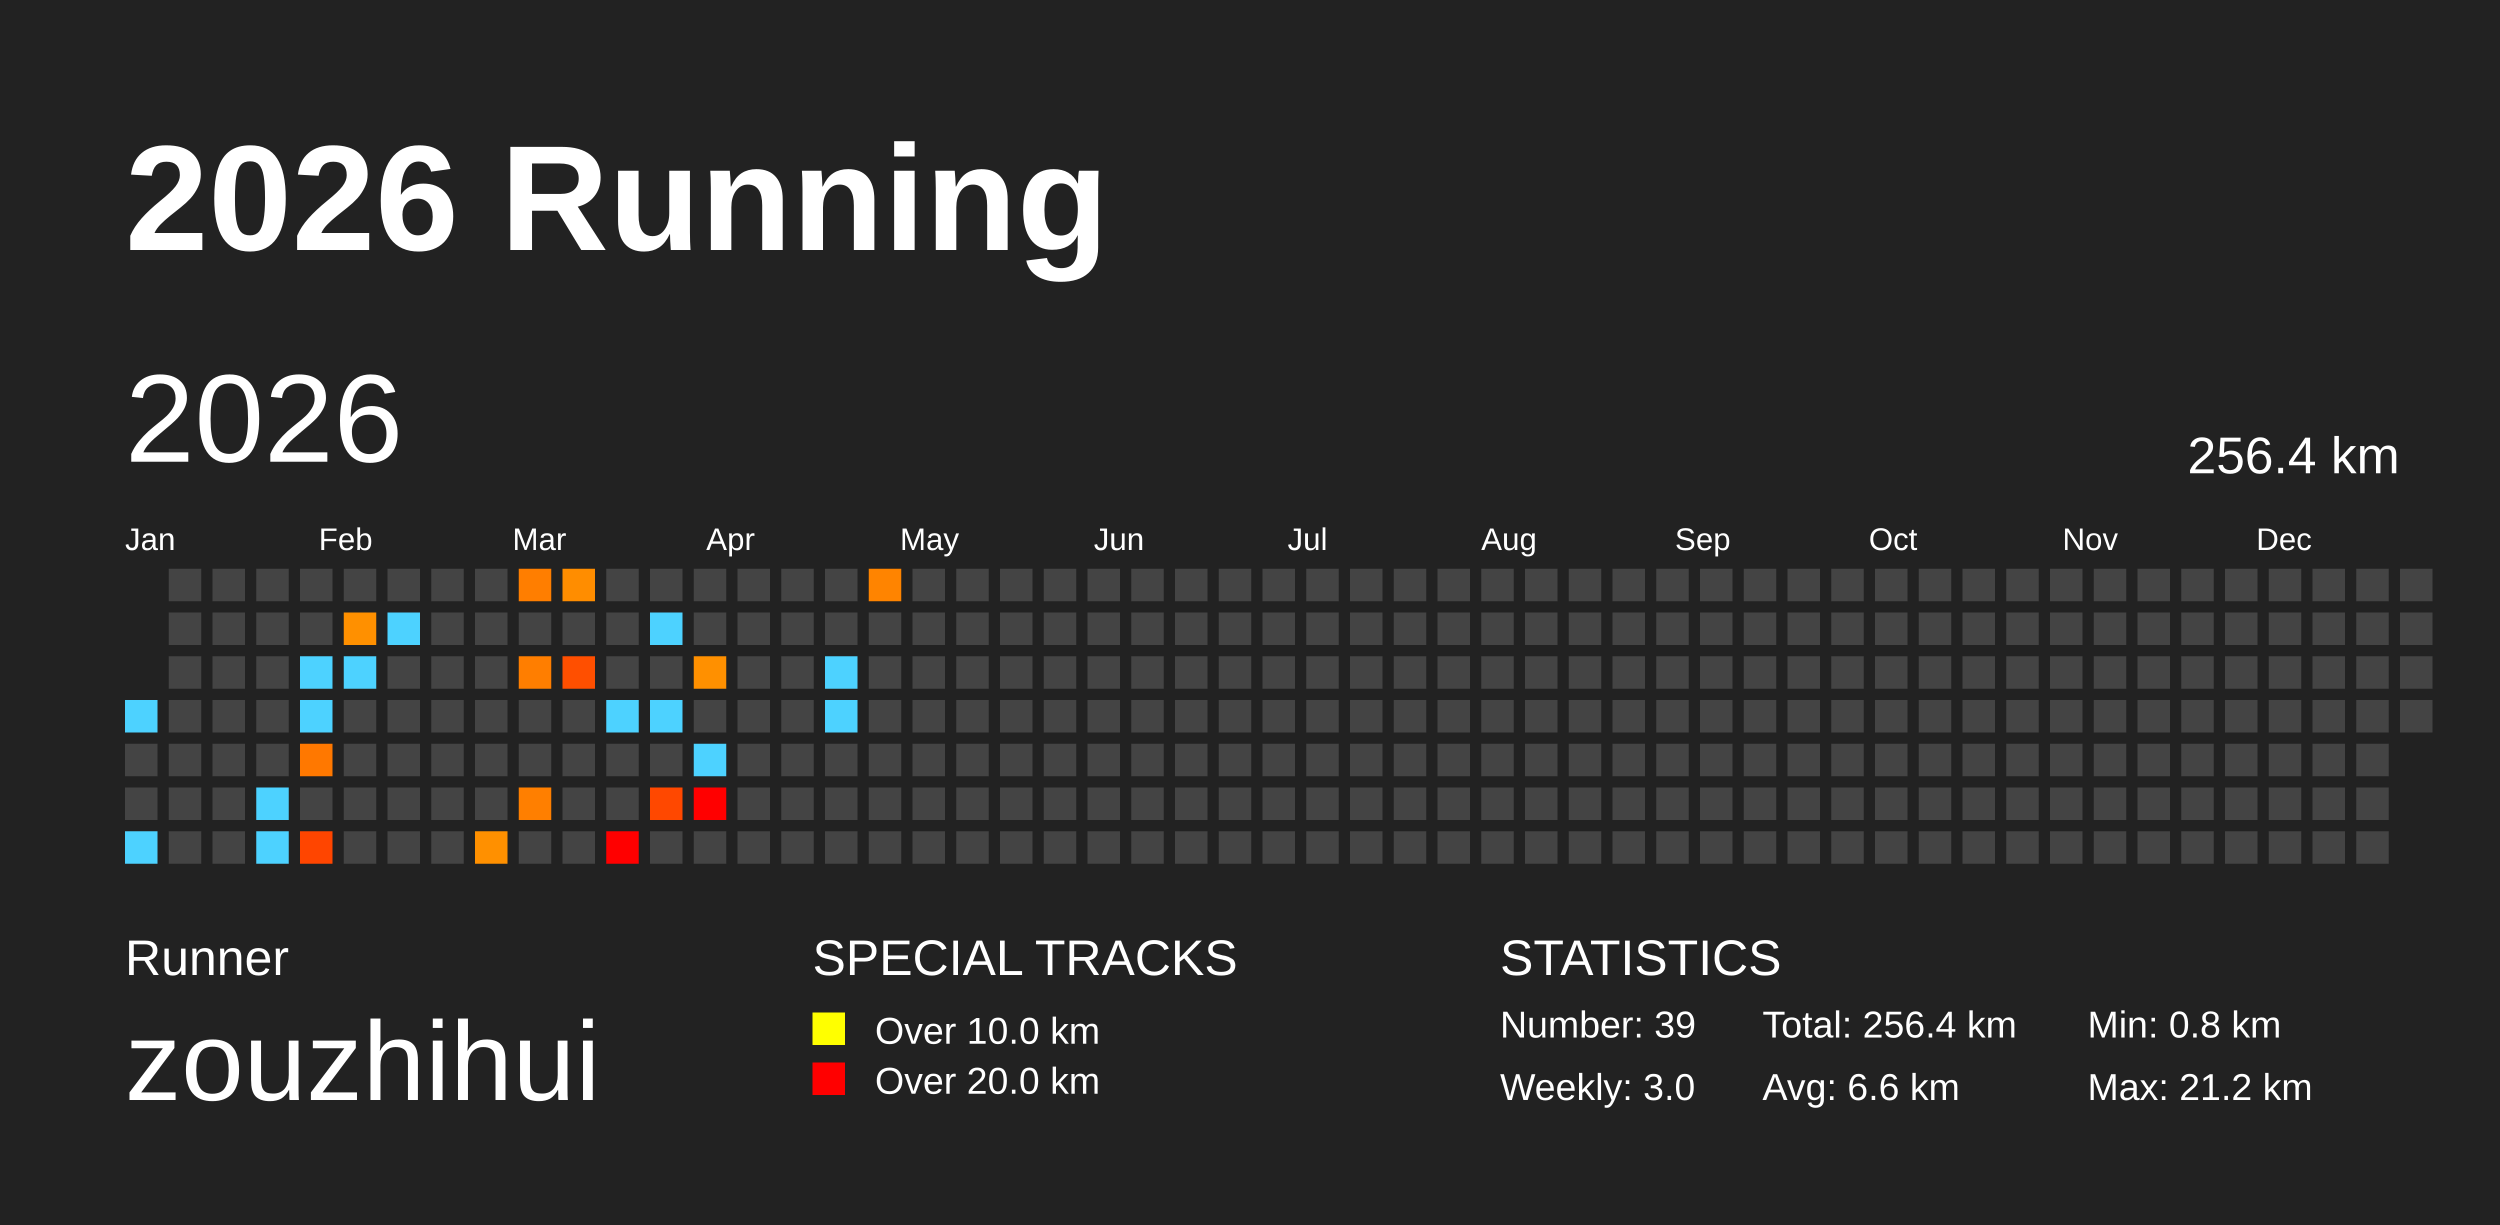
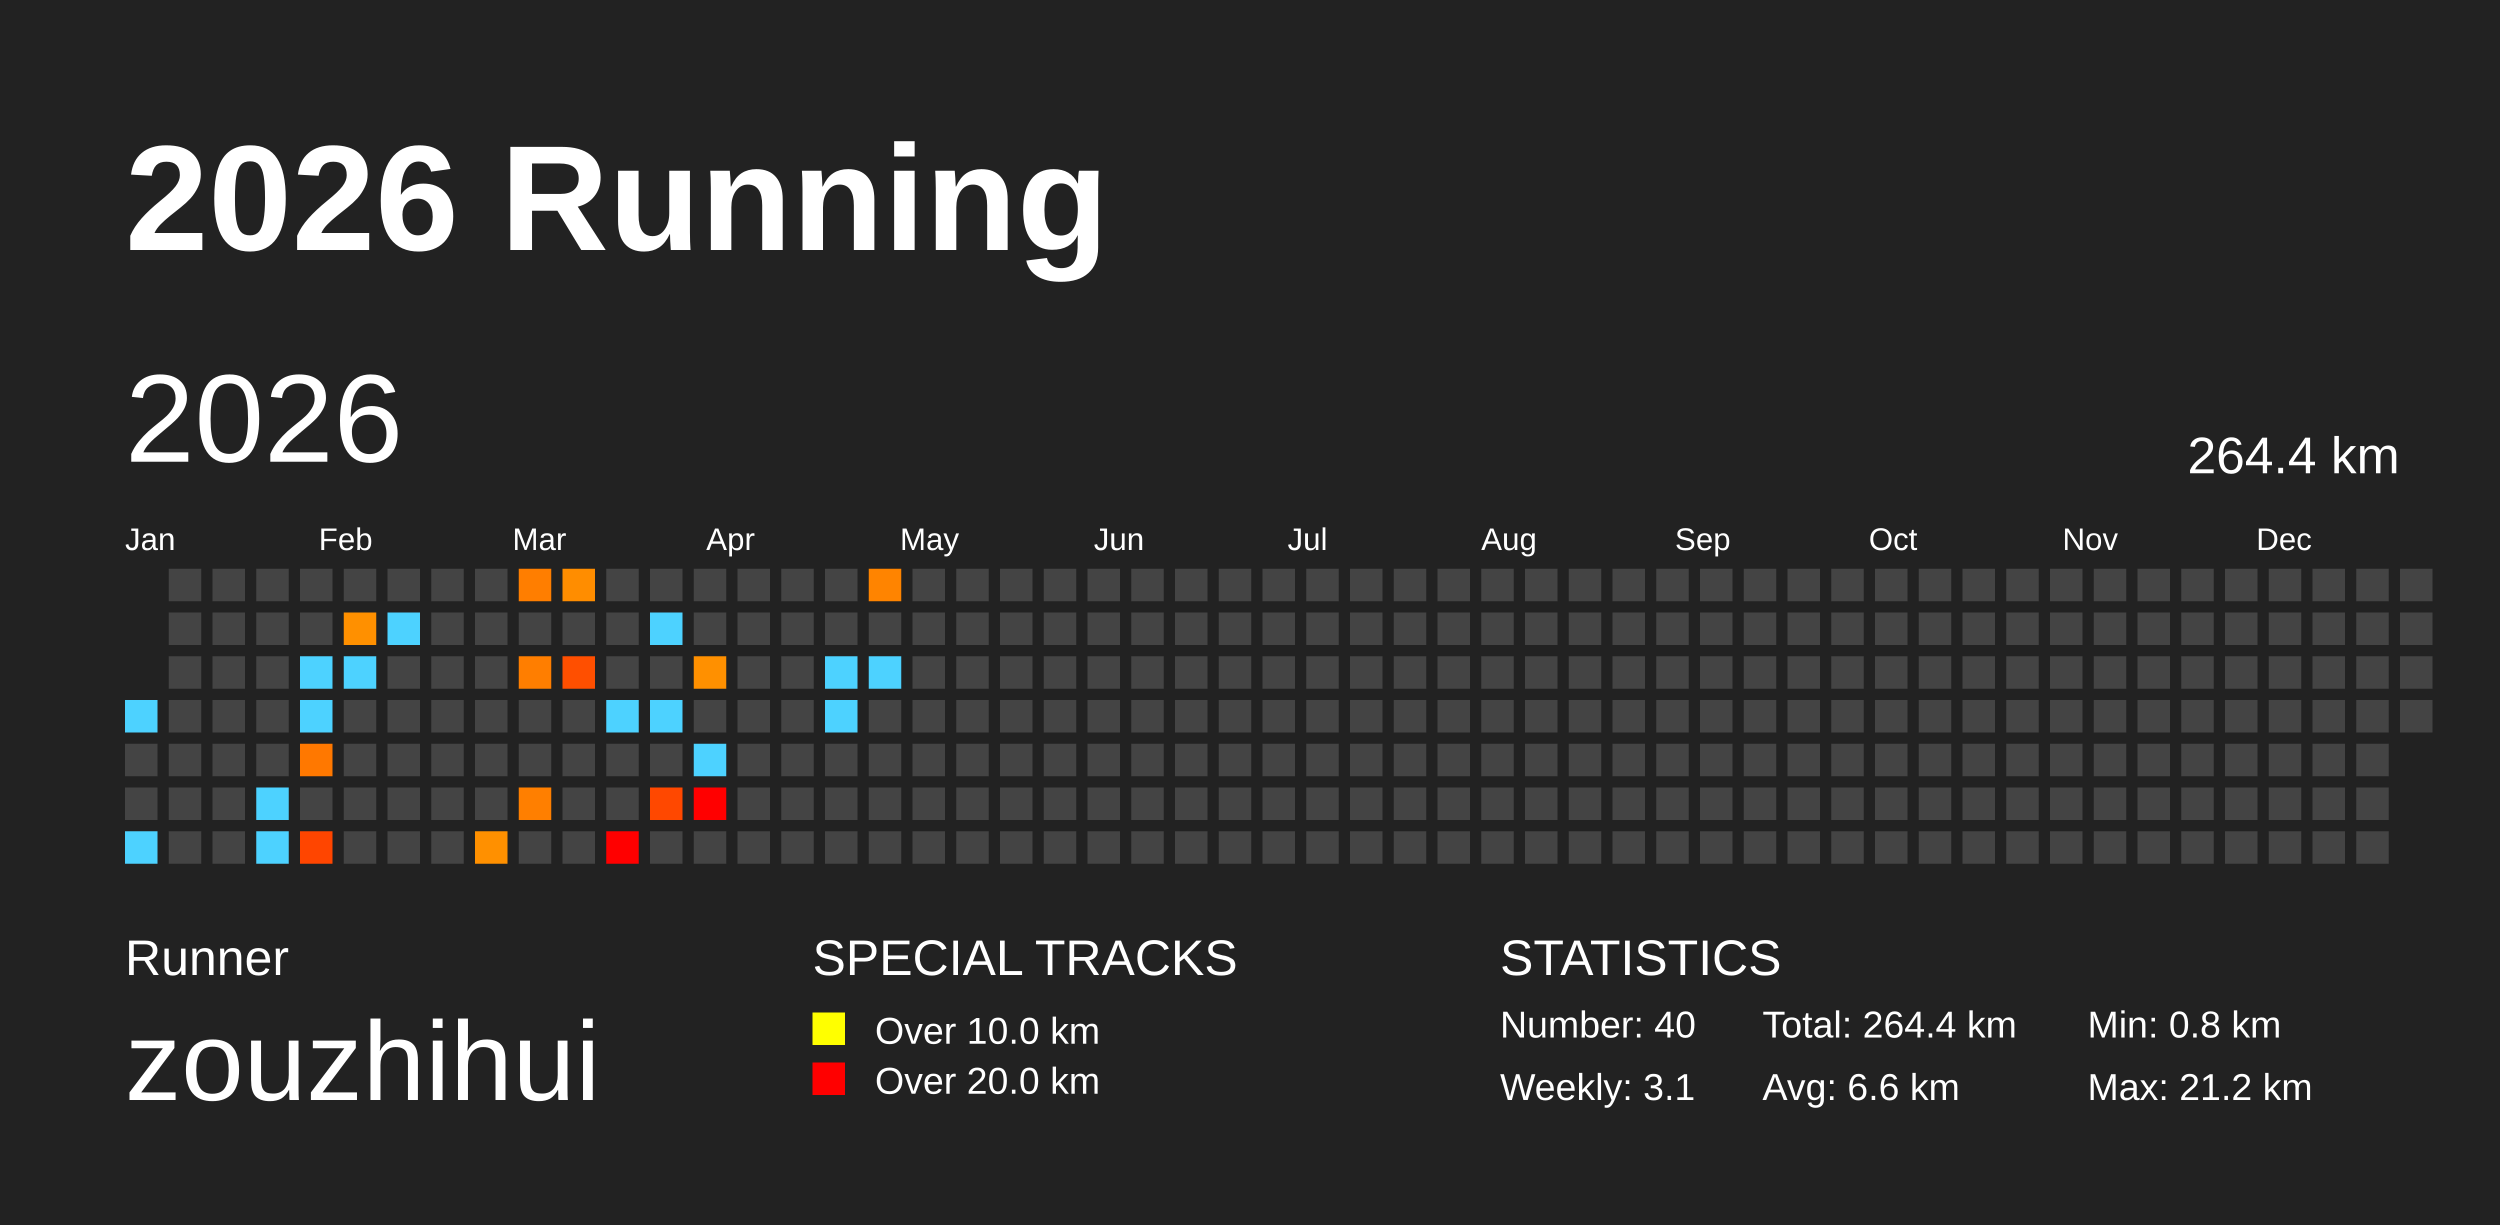
<svg xmlns="http://www.w3.org/2000/svg" baseProfile="full" height="98mm" version="1.1" viewBox="0,0,200,98" width="200mm">
  <defs />
  <rect fill="#222222" height="98" width="200" x="0" y="0" />
  <text fill="#FFFFFF" style="font-size:12px; font-family:Arial; font-weight:bold;" x="10" y="20">2026 Running</text>
  <text fill="#FFFFFF" style="font-size:4px; font-family:Arial" x="10" y="78">Runner</text>
  <text fill="#FFFFFF" style="font-size:9px; font-family:Arial" x="10" y="88">zouzhihui</text>
  <text fill="#FFFFFF" style="font-size:4px; font-family:Arial" x="65" y="78">SPECIAL TRACKS</text>
  <rect fill="yellow" height="2.6" width="2.6" x="65" y="81" />
  <text fill="#FFFFFF" style="font-size:3px; font-family:Arial" x="70" y="83.5">Over 10.0 km</text>
  <rect fill="red" height="2.6" width="2.6" x="65" y="85" />
  <text fill="#FFFFFF" style="font-size:3px; font-family:Arial" x="70" y="87.5">Over 20.0 km</text>
  <text fill="#FFFFFF" style="font-size:4px; font-family:Arial" x="120" y="78">STATISTICS</text>
-   <text fill="#FFFFFF" style="font-size:3px; font-family:Arial" x="120" y="83">Number: 39</text>
-   <text fill="#FFFFFF" style="font-size:3px; font-family:Arial" x="120" y="88">Weekly: 3.0</text>
-   <text fill="#FFFFFF" style="font-size:3px; font-family:Arial" x="141" y="83">Total: 256.4 km</text>
+   <text fill="#FFFFFF" style="font-size:3px; font-family:Arial" x="120" y="83">Number: 40</text>
+   <text fill="#FFFFFF" style="font-size:3px; font-family:Arial" x="120" y="88">Weekly: 3.1</text>
+   <text fill="#FFFFFF" style="font-size:3px; font-family:Arial" x="141" y="83">Total: 264.4 km</text>
  <text fill="#FFFFFF" style="font-size:3px; font-family:Arial" x="141" y="88">Avg: 6.6 km</text>
  <text fill="#FFFFFF" style="font-size:3px; font-family:Arial" x="167" y="83">Min: 0.8 km</text>
  <text fill="#FFFFFF" style="font-size:3px; font-family:Arial" x="167" y="88">Max: 21.2 km</text>
  <text dominant-baseline="hanging" fill="#FFFFFF" style="font-size:10.0px; font-family:Arial;" x="10" y="30">2026</text>
-   <text dominant-baseline="hanging" fill="#FFFFFF" style="font-size:4.125px; font-family:Arial;" x="175" y="35">256.4 km</text>
+   <text dominant-baseline="hanging" fill="#FFFFFF" style="font-size:4.125px; font-family:Arial;" x="175" y="35">264.4 km</text>
  <text fill="#FFFFFF" style="font-size:2.5px; font-family:Arial" x="10.0" y="44">Jan</text>
  <text fill="#FFFFFF" style="font-size:2.5px; font-family:Arial" x="25.5" y="44">Feb</text>
  <text fill="#FFFFFF" style="font-size:2.5px; font-family:Arial" x="41.0" y="44">Mar</text>
  <text fill="#FFFFFF" style="font-size:2.5px; font-family:Arial" x="56.5" y="44">Apr</text>
  <text fill="#FFFFFF" style="font-size:2.5px; font-family:Arial" x="72.0" y="44">May</text>
  <text fill="#FFFFFF" style="font-size:2.5px; font-family:Arial" x="87.5" y="44">Jun</text>
  <text fill="#FFFFFF" style="font-size:2.5px; font-family:Arial" x="103.0" y="44">Jul</text>
  <text fill="#FFFFFF" style="font-size:2.5px; font-family:Arial" x="118.5" y="44">Aug</text>
  <text fill="#FFFFFF" style="font-size:2.5px; font-family:Arial" x="134.0" y="44">Sep</text>
  <text fill="#FFFFFF" style="font-size:2.5px; font-family:Arial" x="149.5" y="44">Oct</text>
  <text fill="#FFFFFF" style="font-size:2.5px; font-family:Arial" x="165.0" y="44">Nov</text>
  <text fill="#FFFFFF" style="font-size:2.5px; font-family:Arial" x="180.5" y="44">Dec</text>
  <rect fill="#4dd2ff" height="2.6" width="2.6" x="10.0" y="56.0" />
  <rect fill="#444444" height="2.6" width="2.6" x="10.0" y="59.5" />
  <rect fill="#444444" height="2.6" width="2.6" x="10.0" y="63.0" />
  <rect fill="#4dd2ff" height="2.6" width="2.6" x="10.0" y="66.5" />
  <rect fill="#444444" height="2.6" width="2.6" x="13.5" y="45.5" />
  <rect fill="#444444" height="2.6" width="2.6" x="13.5" y="49.0" />
  <rect fill="#444444" height="2.6" width="2.6" x="13.5" y="52.5" />
  <rect fill="#444444" height="2.6" width="2.6" x="13.5" y="56.0" />
  <rect fill="#444444" height="2.6" width="2.6" x="13.5" y="59.5" />
  <rect fill="#444444" height="2.6" width="2.6" x="13.5" y="63.0" />
  <rect fill="#444444" height="2.6" width="2.6" x="13.5" y="66.5" />
  <rect fill="#444444" height="2.6" width="2.6" x="17.0" y="45.5" />
  <rect fill="#444444" height="2.6" width="2.6" x="17.0" y="49.0" />
  <rect fill="#444444" height="2.6" width="2.6" x="17.0" y="52.5" />
  <rect fill="#444444" height="2.6" width="2.6" x="17.0" y="56.0" />
  <rect fill="#444444" height="2.6" width="2.6" x="17.0" y="59.5" />
  <rect fill="#444444" height="2.6" width="2.6" x="17.0" y="63.0" />
  <rect fill="#444444" height="2.6" width="2.6" x="17.0" y="66.5" />
  <rect fill="#444444" height="2.6" width="2.6" x="20.5" y="45.5" />
  <rect fill="#444444" height="2.6" width="2.6" x="20.5" y="49.0" />
  <rect fill="#444444" height="2.6" width="2.6" x="20.5" y="52.5" />
  <rect fill="#444444" height="2.6" width="2.6" x="20.5" y="56.0" />
  <rect fill="#444444" height="2.6" width="2.6" x="20.5" y="59.5" />
  <rect fill="#4dd2ff" height="2.6" width="2.6" x="20.5" y="63.0" />
  <rect fill="#4dd2ff" height="2.6" width="2.6" x="20.5" y="66.5" />
  <rect fill="#444444" height="2.6" width="2.6" x="24.0" y="45.5" />
  <rect fill="#444444" height="2.6" width="2.6" x="24.0" y="49.0" />
  <rect fill="#4dd2ff" height="2.6" width="2.6" x="24.0" y="52.5" />
  <rect fill="#4dd2ff" height="2.6" width="2.6" x="24.0" y="56.0" />
  <rect fill="#ff7800" height="2.6" width="2.6" x="24.0" y="59.5" />
  <rect fill="#444444" height="2.6" width="2.6" x="24.0" y="63.0" />
  <rect fill="#ff4500" height="2.6" width="2.6" x="24.0" y="66.5" />
  <rect fill="#444444" height="2.6" width="2.6" x="27.5" y="45.5" />
  <rect fill="#ff9000" height="2.6" width="2.6" x="27.5" y="49.0" />
  <rect fill="#4dd2ff" height="2.6" width="2.6" x="27.5" y="52.5" />
  <rect fill="#444444" height="2.6" width="2.6" x="27.5" y="56.0" />
  <rect fill="#444444" height="2.6" width="2.6" x="27.5" y="59.5" />
  <rect fill="#444444" height="2.6" width="2.6" x="27.5" y="63.0" />
  <rect fill="#444444" height="2.6" width="2.6" x="27.5" y="66.5" />
  <rect fill="#444444" height="2.6" width="2.6" x="31.0" y="45.5" />
  <rect fill="#4dd2ff" height="2.6" width="2.6" x="31.0" y="49.0" />
  <rect fill="#444444" height="2.6" width="2.6" x="31.0" y="52.5" />
  <rect fill="#444444" height="2.6" width="2.6" x="31.0" y="56.0" />
  <rect fill="#444444" height="2.6" width="2.6" x="31.0" y="59.5" />
  <rect fill="#444444" height="2.6" width="2.6" x="31.0" y="63.0" />
  <rect fill="#444444" height="2.6" width="2.6" x="31.0" y="66.5" />
  <rect fill="#444444" height="2.6" width="2.6" x="34.5" y="45.5" />
  <rect fill="#444444" height="2.6" width="2.6" x="34.5" y="49.0" />
  <rect fill="#444444" height="2.6" width="2.6" x="34.5" y="52.5" />
  <rect fill="#444444" height="2.6" width="2.6" x="34.5" y="56.0" />
  <rect fill="#444444" height="2.6" width="2.6" x="34.5" y="59.5" />
  <rect fill="#444444" height="2.6" width="2.6" x="34.5" y="63.0" />
  <rect fill="#444444" height="2.6" width="2.6" x="34.5" y="66.5" />
  <rect fill="#444444" height="2.6" width="2.6" x="38.0" y="45.5" />
  <rect fill="#444444" height="2.6" width="2.6" x="38.0" y="49.0" />
  <rect fill="#444444" height="2.6" width="2.6" x="38.0" y="52.5" />
  <rect fill="#444444" height="2.6" width="2.6" x="38.0" y="56.0" />
  <rect fill="#444444" height="2.6" width="2.6" x="38.0" y="59.5" />
  <rect fill="#444444" height="2.6" width="2.6" x="38.0" y="63.0" />
  <rect fill="#ff9000" height="2.6" width="2.6" x="38.0" y="66.5" />
  <rect fill="#ff7e00" height="2.6" width="2.6" x="41.5" y="45.5" />
  <rect fill="#444444" height="2.6" width="2.6" x="41.5" y="49.0" />
  <rect fill="#ff7e00" height="2.6" width="2.6" x="41.5" y="52.5" />
  <rect fill="#444444" height="2.6" width="2.6" x="41.5" y="56.0" />
  <rect fill="#444444" height="2.6" width="2.6" x="41.5" y="59.5" />
  <rect fill="#ff7f00" height="2.6" width="2.6" x="41.5" y="63.0" />
  <rect fill="#444444" height="2.6" width="2.6" x="41.5" y="66.5" />
  <rect fill="#ff8d00" height="2.6" width="2.6" x="45.0" y="45.5" />
  <rect fill="#444444" height="2.6" width="2.6" x="45.0" y="49.0" />
  <rect fill="#ff4f00" height="2.6" width="2.6" x="45.0" y="52.5" />
  <rect fill="#444444" height="2.6" width="2.6" x="45.0" y="56.0" />
  <rect fill="#444444" height="2.6" width="2.6" x="45.0" y="59.5" />
  <rect fill="#444444" height="2.6" width="2.6" x="45.0" y="63.0" />
  <rect fill="#444444" height="2.6" width="2.6" x="45.0" y="66.5" />
  <rect fill="#444444" height="2.6" width="2.6" x="48.5" y="45.5" />
  <rect fill="#444444" height="2.6" width="2.6" x="48.5" y="49.0" />
  <rect fill="#444444" height="2.6" width="2.6" x="48.5" y="52.5" />
  <rect fill="#4dd2ff" height="2.6" width="2.6" x="48.5" y="56.0" />
  <rect fill="#444444" height="2.6" width="2.6" x="48.5" y="59.5" />
  <rect fill="#444444" height="2.6" width="2.6" x="48.5" y="63.0" />
  <rect fill="red" height="2.6" width="2.6" x="48.5" y="66.5" />
  <rect fill="#444444" height="2.6" width="2.6" x="52.0" y="45.5" />
  <rect fill="#4dd2ff" height="2.6" width="2.6" x="52.0" y="49.0" />
  <rect fill="#444444" height="2.6" width="2.6" x="52.0" y="52.5" />
  <rect fill="#4dd2ff" height="2.6" width="2.6" x="52.0" y="56.0" />
  <rect fill="#444444" height="2.6" width="2.6" x="52.0" y="59.5" />
  <rect fill="#ff4800" height="2.6" width="2.6" x="52.0" y="63.0" />
  <rect fill="#444444" height="2.6" width="2.6" x="52.0" y="66.5" />
  <rect fill="#444444" height="2.6" width="2.6" x="55.5" y="45.5" />
  <rect fill="#444444" height="2.6" width="2.6" x="55.5" y="49.0" />
  <rect fill="#ff9000" height="2.6" width="2.6" x="55.5" y="52.5" />
  <rect fill="#444444" height="2.6" width="2.6" x="55.5" y="56.0" />
  <rect fill="#4dd2ff" height="2.6" width="2.6" x="55.5" y="59.5" />
  <rect fill="red" height="2.6" width="2.6" x="55.5" y="63.0" />
  <rect fill="#444444" height="2.6" width="2.6" x="55.5" y="66.5" />
  <rect fill="#444444" height="2.6" width="2.6" x="59.0" y="45.5" />
  <rect fill="#444444" height="2.6" width="2.6" x="59.0" y="49.0" />
  <rect fill="#444444" height="2.6" width="2.6" x="59.0" y="52.5" />
  <rect fill="#444444" height="2.6" width="2.6" x="59.0" y="56.0" />
  <rect fill="#444444" height="2.6" width="2.6" x="59.0" y="59.5" />
  <rect fill="#444444" height="2.6" width="2.6" x="59.0" y="63.0" />
  <rect fill="#444444" height="2.6" width="2.6" x="59.0" y="66.5" />
  <rect fill="#444444" height="2.6" width="2.6" x="62.5" y="45.5" />
  <rect fill="#444444" height="2.6" width="2.6" x="62.5" y="49.0" />
  <rect fill="#444444" height="2.6" width="2.6" x="62.5" y="52.5" />
  <rect fill="#444444" height="2.6" width="2.6" x="62.5" y="56.0" />
  <rect fill="#444444" height="2.6" width="2.6" x="62.5" y="59.5" />
  <rect fill="#444444" height="2.6" width="2.6" x="62.5" y="63.0" />
  <rect fill="#444444" height="2.6" width="2.6" x="62.5" y="66.5" />
  <rect fill="#444444" height="2.6" width="2.6" x="66.0" y="45.5" />
  <rect fill="#444444" height="2.6" width="2.6" x="66.0" y="49.0" />
  <rect fill="#4dd2ff" height="2.6" width="2.6" x="66.0" y="52.5" />
  <rect fill="#4dd2ff" height="2.6" width="2.6" x="66.0" y="56.0" />
  <rect fill="#444444" height="2.6" width="2.6" x="66.0" y="59.5" />
  <rect fill="#444444" height="2.6" width="2.6" x="66.0" y="63.0" />
  <rect fill="#444444" height="2.6" width="2.6" x="66.0" y="66.5" />
  <rect fill="#ff8400" height="2.6" width="2.6" x="69.5" y="45.5" />
  <rect fill="#444444" height="2.6" width="2.6" x="69.5" y="49.0" />
-   <rect fill="#444444" height="2.6" width="2.6" x="69.5" y="52.5" />
+   <rect fill="#4dd2ff" height="2.6" width="2.6" x="69.5" y="52.5" />
  <rect fill="#444444" height="2.6" width="2.6" x="69.5" y="56.0" />
  <rect fill="#444444" height="2.6" width="2.6" x="69.5" y="59.5" />
  <rect fill="#444444" height="2.6" width="2.6" x="69.5" y="63.0" />
  <rect fill="#444444" height="2.6" width="2.6" x="69.5" y="66.5" />
  <rect fill="#444444" height="2.6" width="2.6" x="73.0" y="45.5" />
  <rect fill="#444444" height="2.6" width="2.6" x="73.0" y="49.0" />
  <rect fill="#444444" height="2.6" width="2.6" x="73.0" y="52.5" />
  <rect fill="#444444" height="2.6" width="2.6" x="73.0" y="56.0" />
  <rect fill="#444444" height="2.6" width="2.6" x="73.0" y="59.5" />
  <rect fill="#444444" height="2.6" width="2.6" x="73.0" y="63.0" />
  <rect fill="#444444" height="2.6" width="2.6" x="73.0" y="66.5" />
  <rect fill="#444444" height="2.6" width="2.6" x="76.5" y="45.5" />
  <rect fill="#444444" height="2.6" width="2.6" x="76.5" y="49.0" />
  <rect fill="#444444" height="2.6" width="2.6" x="76.5" y="52.5" />
  <rect fill="#444444" height="2.6" width="2.6" x="76.5" y="56.0" />
  <rect fill="#444444" height="2.6" width="2.6" x="76.5" y="59.5" />
  <rect fill="#444444" height="2.6" width="2.6" x="76.5" y="63.0" />
  <rect fill="#444444" height="2.6" width="2.6" x="76.5" y="66.5" />
  <rect fill="#444444" height="2.6" width="2.6" x="80.0" y="45.5" />
  <rect fill="#444444" height="2.6" width="2.6" x="80.0" y="49.0" />
  <rect fill="#444444" height="2.6" width="2.6" x="80.0" y="52.5" />
  <rect fill="#444444" height="2.6" width="2.6" x="80.0" y="56.0" />
  <rect fill="#444444" height="2.6" width="2.6" x="80.0" y="59.5" />
  <rect fill="#444444" height="2.6" width="2.6" x="80.0" y="63.0" />
  <rect fill="#444444" height="2.6" width="2.6" x="80.0" y="66.5" />
  <rect fill="#444444" height="2.6" width="2.6" x="83.5" y="45.5" />
  <rect fill="#444444" height="2.6" width="2.6" x="83.5" y="49.0" />
  <rect fill="#444444" height="2.6" width="2.6" x="83.5" y="52.5" />
  <rect fill="#444444" height="2.6" width="2.6" x="83.5" y="56.0" />
  <rect fill="#444444" height="2.6" width="2.6" x="83.5" y="59.5" />
  <rect fill="#444444" height="2.6" width="2.6" x="83.5" y="63.0" />
  <rect fill="#444444" height="2.6" width="2.6" x="83.5" y="66.5" />
  <rect fill="#444444" height="2.6" width="2.6" x="87.0" y="45.5" />
  <rect fill="#444444" height="2.6" width="2.6" x="87.0" y="49.0" />
  <rect fill="#444444" height="2.6" width="2.6" x="87.0" y="52.5" />
  <rect fill="#444444" height="2.6" width="2.6" x="87.0" y="56.0" />
  <rect fill="#444444" height="2.6" width="2.6" x="87.0" y="59.5" />
  <rect fill="#444444" height="2.6" width="2.6" x="87.0" y="63.0" />
  <rect fill="#444444" height="2.6" width="2.6" x="87.0" y="66.5" />
  <rect fill="#444444" height="2.6" width="2.6" x="90.5" y="45.5" />
  <rect fill="#444444" height="2.6" width="2.6" x="90.5" y="49.0" />
  <rect fill="#444444" height="2.6" width="2.6" x="90.5" y="52.5" />
  <rect fill="#444444" height="2.6" width="2.6" x="90.5" y="56.0" />
  <rect fill="#444444" height="2.6" width="2.6" x="90.5" y="59.5" />
  <rect fill="#444444" height="2.6" width="2.6" x="90.5" y="63.0" />
  <rect fill="#444444" height="2.6" width="2.6" x="90.5" y="66.5" />
  <rect fill="#444444" height="2.6" width="2.6" x="94.0" y="45.5" />
  <rect fill="#444444" height="2.6" width="2.6" x="94.0" y="49.0" />
  <rect fill="#444444" height="2.6" width="2.6" x="94.0" y="52.5" />
  <rect fill="#444444" height="2.6" width="2.6" x="94.0" y="56.0" />
  <rect fill="#444444" height="2.6" width="2.6" x="94.0" y="59.5" />
  <rect fill="#444444" height="2.6" width="2.6" x="94.0" y="63.0" />
  <rect fill="#444444" height="2.6" width="2.6" x="94.0" y="66.5" />
  <rect fill="#444444" height="2.6" width="2.6" x="97.5" y="45.5" />
  <rect fill="#444444" height="2.6" width="2.6" x="97.5" y="49.0" />
  <rect fill="#444444" height="2.6" width="2.6" x="97.5" y="52.5" />
  <rect fill="#444444" height="2.6" width="2.6" x="97.5" y="56.0" />
  <rect fill="#444444" height="2.6" width="2.6" x="97.5" y="59.5" />
  <rect fill="#444444" height="2.6" width="2.6" x="97.5" y="63.0" />
  <rect fill="#444444" height="2.6" width="2.6" x="97.5" y="66.5" />
  <rect fill="#444444" height="2.6" width="2.6" x="101.0" y="45.5" />
  <rect fill="#444444" height="2.6" width="2.6" x="101.0" y="49.0" />
  <rect fill="#444444" height="2.6" width="2.6" x="101.0" y="52.5" />
  <rect fill="#444444" height="2.6" width="2.6" x="101.0" y="56.0" />
  <rect fill="#444444" height="2.6" width="2.6" x="101.0" y="59.5" />
  <rect fill="#444444" height="2.6" width="2.6" x="101.0" y="63.0" />
  <rect fill="#444444" height="2.6" width="2.6" x="101.0" y="66.5" />
  <rect fill="#444444" height="2.6" width="2.6" x="104.5" y="45.5" />
  <rect fill="#444444" height="2.6" width="2.6" x="104.5" y="49.0" />
  <rect fill="#444444" height="2.6" width="2.6" x="104.5" y="52.5" />
  <rect fill="#444444" height="2.6" width="2.6" x="104.5" y="56.0" />
  <rect fill="#444444" height="2.6" width="2.6" x="104.5" y="59.5" />
  <rect fill="#444444" height="2.6" width="2.6" x="104.5" y="63.0" />
  <rect fill="#444444" height="2.6" width="2.6" x="104.5" y="66.5" />
  <rect fill="#444444" height="2.6" width="2.6" x="108.0" y="45.5" />
  <rect fill="#444444" height="2.6" width="2.6" x="108.0" y="49.0" />
  <rect fill="#444444" height="2.6" width="2.6" x="108.0" y="52.5" />
  <rect fill="#444444" height="2.6" width="2.6" x="108.0" y="56.0" />
  <rect fill="#444444" height="2.6" width="2.6" x="108.0" y="59.5" />
  <rect fill="#444444" height="2.6" width="2.6" x="108.0" y="63.0" />
  <rect fill="#444444" height="2.6" width="2.6" x="108.0" y="66.5" />
  <rect fill="#444444" height="2.6" width="2.6" x="111.5" y="45.5" />
  <rect fill="#444444" height="2.6" width="2.6" x="111.5" y="49.0" />
  <rect fill="#444444" height="2.6" width="2.6" x="111.5" y="52.5" />
  <rect fill="#444444" height="2.6" width="2.6" x="111.5" y="56.0" />
  <rect fill="#444444" height="2.6" width="2.6" x="111.5" y="59.5" />
  <rect fill="#444444" height="2.6" width="2.6" x="111.5" y="63.0" />
  <rect fill="#444444" height="2.6" width="2.6" x="111.5" y="66.5" />
  <rect fill="#444444" height="2.6" width="2.6" x="115.0" y="45.5" />
  <rect fill="#444444" height="2.6" width="2.6" x="115.0" y="49.0" />
  <rect fill="#444444" height="2.6" width="2.6" x="115.0" y="52.5" />
  <rect fill="#444444" height="2.6" width="2.6" x="115.0" y="56.0" />
  <rect fill="#444444" height="2.6" width="2.6" x="115.0" y="59.5" />
  <rect fill="#444444" height="2.6" width="2.6" x="115.0" y="63.0" />
  <rect fill="#444444" height="2.6" width="2.6" x="115.0" y="66.5" />
  <rect fill="#444444" height="2.6" width="2.6" x="118.5" y="45.5" />
  <rect fill="#444444" height="2.6" width="2.6" x="118.5" y="49.0" />
  <rect fill="#444444" height="2.6" width="2.6" x="118.5" y="52.5" />
  <rect fill="#444444" height="2.6" width="2.6" x="118.5" y="56.0" />
  <rect fill="#444444" height="2.6" width="2.6" x="118.5" y="59.5" />
  <rect fill="#444444" height="2.6" width="2.6" x="118.5" y="63.0" />
  <rect fill="#444444" height="2.6" width="2.6" x="118.5" y="66.5" />
  <rect fill="#444444" height="2.6" width="2.6" x="122.0" y="45.5" />
  <rect fill="#444444" height="2.6" width="2.6" x="122.0" y="49.0" />
  <rect fill="#444444" height="2.6" width="2.6" x="122.0" y="52.5" />
  <rect fill="#444444" height="2.6" width="2.6" x="122.0" y="56.0" />
  <rect fill="#444444" height="2.6" width="2.6" x="122.0" y="59.5" />
  <rect fill="#444444" height="2.6" width="2.6" x="122.0" y="63.0" />
  <rect fill="#444444" height="2.6" width="2.6" x="122.0" y="66.5" />
  <rect fill="#444444" height="2.6" width="2.6" x="125.5" y="45.5" />
  <rect fill="#444444" height="2.6" width="2.6" x="125.5" y="49.0" />
  <rect fill="#444444" height="2.6" width="2.6" x="125.5" y="52.5" />
  <rect fill="#444444" height="2.6" width="2.6" x="125.5" y="56.0" />
  <rect fill="#444444" height="2.6" width="2.6" x="125.5" y="59.5" />
  <rect fill="#444444" height="2.6" width="2.6" x="125.5" y="63.0" />
  <rect fill="#444444" height="2.6" width="2.6" x="125.5" y="66.5" />
  <rect fill="#444444" height="2.6" width="2.6" x="129.0" y="45.5" />
  <rect fill="#444444" height="2.6" width="2.6" x="129.0" y="49.0" />
  <rect fill="#444444" height="2.6" width="2.6" x="129.0" y="52.5" />
  <rect fill="#444444" height="2.6" width="2.6" x="129.0" y="56.0" />
  <rect fill="#444444" height="2.6" width="2.6" x="129.0" y="59.5" />
  <rect fill="#444444" height="2.6" width="2.6" x="129.0" y="63.0" />
  <rect fill="#444444" height="2.6" width="2.6" x="129.0" y="66.5" />
  <rect fill="#444444" height="2.6" width="2.6" x="132.5" y="45.5" />
  <rect fill="#444444" height="2.6" width="2.6" x="132.5" y="49.0" />
  <rect fill="#444444" height="2.6" width="2.6" x="132.5" y="52.5" />
  <rect fill="#444444" height="2.6" width="2.6" x="132.5" y="56.0" />
  <rect fill="#444444" height="2.6" width="2.6" x="132.5" y="59.5" />
  <rect fill="#444444" height="2.6" width="2.6" x="132.5" y="63.0" />
  <rect fill="#444444" height="2.6" width="2.6" x="132.5" y="66.5" />
  <rect fill="#444444" height="2.6" width="2.6" x="136.0" y="45.5" />
  <rect fill="#444444" height="2.6" width="2.6" x="136.0" y="49.0" />
  <rect fill="#444444" height="2.6" width="2.6" x="136.0" y="52.5" />
  <rect fill="#444444" height="2.6" width="2.6" x="136.0" y="56.0" />
  <rect fill="#444444" height="2.6" width="2.6" x="136.0" y="59.5" />
  <rect fill="#444444" height="2.6" width="2.6" x="136.0" y="63.0" />
  <rect fill="#444444" height="2.6" width="2.6" x="136.0" y="66.5" />
  <rect fill="#444444" height="2.6" width="2.6" x="139.5" y="45.5" />
  <rect fill="#444444" height="2.6" width="2.6" x="139.5" y="49.0" />
  <rect fill="#444444" height="2.6" width="2.6" x="139.5" y="52.5" />
  <rect fill="#444444" height="2.6" width="2.6" x="139.5" y="56.0" />
  <rect fill="#444444" height="2.6" width="2.6" x="139.5" y="59.5" />
  <rect fill="#444444" height="2.6" width="2.6" x="139.5" y="63.0" />
  <rect fill="#444444" height="2.6" width="2.6" x="139.5" y="66.5" />
  <rect fill="#444444" height="2.6" width="2.6" x="143.0" y="45.5" />
  <rect fill="#444444" height="2.6" width="2.6" x="143.0" y="49.0" />
  <rect fill="#444444" height="2.6" width="2.6" x="143.0" y="52.5" />
  <rect fill="#444444" height="2.6" width="2.6" x="143.0" y="56.0" />
  <rect fill="#444444" height="2.6" width="2.6" x="143.0" y="59.5" />
  <rect fill="#444444" height="2.6" width="2.6" x="143.0" y="63.0" />
  <rect fill="#444444" height="2.6" width="2.6" x="143.0" y="66.5" />
  <rect fill="#444444" height="2.6" width="2.6" x="146.5" y="45.5" />
  <rect fill="#444444" height="2.6" width="2.6" x="146.5" y="49.0" />
  <rect fill="#444444" height="2.6" width="2.6" x="146.5" y="52.5" />
  <rect fill="#444444" height="2.6" width="2.6" x="146.5" y="56.0" />
  <rect fill="#444444" height="2.6" width="2.6" x="146.5" y="59.5" />
  <rect fill="#444444" height="2.6" width="2.6" x="146.5" y="63.0" />
  <rect fill="#444444" height="2.6" width="2.6" x="146.5" y="66.5" />
  <rect fill="#444444" height="2.6" width="2.6" x="150.0" y="45.5" />
  <rect fill="#444444" height="2.6" width="2.6" x="150.0" y="49.0" />
  <rect fill="#444444" height="2.6" width="2.6" x="150.0" y="52.5" />
  <rect fill="#444444" height="2.6" width="2.6" x="150.0" y="56.0" />
  <rect fill="#444444" height="2.6" width="2.6" x="150.0" y="59.5" />
  <rect fill="#444444" height="2.6" width="2.6" x="150.0" y="63.0" />
  <rect fill="#444444" height="2.6" width="2.6" x="150.0" y="66.5" />
  <rect fill="#444444" height="2.6" width="2.6" x="153.5" y="45.5" />
  <rect fill="#444444" height="2.6" width="2.6" x="153.5" y="49.0" />
  <rect fill="#444444" height="2.6" width="2.6" x="153.5" y="52.5" />
  <rect fill="#444444" height="2.6" width="2.6" x="153.5" y="56.0" />
  <rect fill="#444444" height="2.6" width="2.6" x="153.5" y="59.5" />
  <rect fill="#444444" height="2.6" width="2.6" x="153.5" y="63.0" />
  <rect fill="#444444" height="2.6" width="2.6" x="153.5" y="66.5" />
  <rect fill="#444444" height="2.6" width="2.6" x="157.0" y="45.5" />
  <rect fill="#444444" height="2.6" width="2.6" x="157.0" y="49.0" />
  <rect fill="#444444" height="2.6" width="2.6" x="157.0" y="52.5" />
  <rect fill="#444444" height="2.6" width="2.6" x="157.0" y="56.0" />
  <rect fill="#444444" height="2.6" width="2.6" x="157.0" y="59.5" />
  <rect fill="#444444" height="2.6" width="2.6" x="157.0" y="63.0" />
  <rect fill="#444444" height="2.6" width="2.6" x="157.0" y="66.5" />
  <rect fill="#444444" height="2.6" width="2.6" x="160.5" y="45.5" />
  <rect fill="#444444" height="2.6" width="2.6" x="160.5" y="49.0" />
  <rect fill="#444444" height="2.6" width="2.6" x="160.5" y="52.5" />
  <rect fill="#444444" height="2.6" width="2.6" x="160.5" y="56.0" />
  <rect fill="#444444" height="2.6" width="2.6" x="160.5" y="59.5" />
  <rect fill="#444444" height="2.6" width="2.6" x="160.5" y="63.0" />
  <rect fill="#444444" height="2.6" width="2.6" x="160.5" y="66.5" />
  <rect fill="#444444" height="2.6" width="2.6" x="164.0" y="45.5" />
  <rect fill="#444444" height="2.6" width="2.6" x="164.0" y="49.0" />
  <rect fill="#444444" height="2.6" width="2.6" x="164.0" y="52.5" />
  <rect fill="#444444" height="2.6" width="2.6" x="164.0" y="56.0" />
  <rect fill="#444444" height="2.6" width="2.6" x="164.0" y="59.5" />
  <rect fill="#444444" height="2.6" width="2.6" x="164.0" y="63.0" />
  <rect fill="#444444" height="2.6" width="2.6" x="164.0" y="66.5" />
  <rect fill="#444444" height="2.6" width="2.6" x="167.5" y="45.5" />
  <rect fill="#444444" height="2.6" width="2.6" x="167.5" y="49.0" />
  <rect fill="#444444" height="2.6" width="2.6" x="167.5" y="52.5" />
  <rect fill="#444444" height="2.6" width="2.6" x="167.5" y="56.0" />
  <rect fill="#444444" height="2.6" width="2.6" x="167.5" y="59.5" />
  <rect fill="#444444" height="2.6" width="2.6" x="167.5" y="63.0" />
  <rect fill="#444444" height="2.6" width="2.6" x="167.5" y="66.5" />
  <rect fill="#444444" height="2.6" width="2.6" x="171.0" y="45.5" />
  <rect fill="#444444" height="2.6" width="2.6" x="171.0" y="49.0" />
  <rect fill="#444444" height="2.6" width="2.6" x="171.0" y="52.5" />
  <rect fill="#444444" height="2.6" width="2.6" x="171.0" y="56.0" />
  <rect fill="#444444" height="2.6" width="2.6" x="171.0" y="59.5" />
  <rect fill="#444444" height="2.6" width="2.6" x="171.0" y="63.0" />
  <rect fill="#444444" height="2.6" width="2.6" x="171.0" y="66.5" />
  <rect fill="#444444" height="2.6" width="2.6" x="174.5" y="45.5" />
  <rect fill="#444444" height="2.6" width="2.6" x="174.5" y="49.0" />
  <rect fill="#444444" height="2.6" width="2.6" x="174.5" y="52.5" />
  <rect fill="#444444" height="2.6" width="2.6" x="174.5" y="56.0" />
  <rect fill="#444444" height="2.6" width="2.6" x="174.5" y="59.5" />
  <rect fill="#444444" height="2.6" width="2.6" x="174.5" y="63.0" />
  <rect fill="#444444" height="2.6" width="2.6" x="174.5" y="66.5" />
  <rect fill="#444444" height="2.6" width="2.6" x="178.0" y="45.5" />
  <rect fill="#444444" height="2.6" width="2.6" x="178.0" y="49.0" />
  <rect fill="#444444" height="2.6" width="2.6" x="178.0" y="52.5" />
  <rect fill="#444444" height="2.6" width="2.6" x="178.0" y="56.0" />
  <rect fill="#444444" height="2.6" width="2.6" x="178.0" y="59.5" />
  <rect fill="#444444" height="2.6" width="2.6" x="178.0" y="63.0" />
  <rect fill="#444444" height="2.6" width="2.6" x="178.0" y="66.5" />
  <rect fill="#444444" height="2.6" width="2.6" x="181.5" y="45.5" />
  <rect fill="#444444" height="2.6" width="2.6" x="181.5" y="49.0" />
  <rect fill="#444444" height="2.6" width="2.6" x="181.5" y="52.5" />
  <rect fill="#444444" height="2.6" width="2.6" x="181.5" y="56.0" />
  <rect fill="#444444" height="2.6" width="2.6" x="181.5" y="59.5" />
  <rect fill="#444444" height="2.6" width="2.6" x="181.5" y="63.0" />
  <rect fill="#444444" height="2.6" width="2.6" x="181.5" y="66.5" />
  <rect fill="#444444" height="2.6" width="2.6" x="185.0" y="45.5" />
  <rect fill="#444444" height="2.6" width="2.6" x="185.0" y="49.0" />
  <rect fill="#444444" height="2.6" width="2.6" x="185.0" y="52.5" />
  <rect fill="#444444" height="2.6" width="2.6" x="185.0" y="56.0" />
  <rect fill="#444444" height="2.6" width="2.6" x="185.0" y="59.5" />
  <rect fill="#444444" height="2.6" width="2.6" x="185.0" y="63.0" />
  <rect fill="#444444" height="2.6" width="2.6" x="185.0" y="66.5" />
  <rect fill="#444444" height="2.6" width="2.6" x="188.5" y="45.5" />
  <rect fill="#444444" height="2.6" width="2.6" x="188.5" y="49.0" />
  <rect fill="#444444" height="2.6" width="2.6" x="188.5" y="52.5" />
  <rect fill="#444444" height="2.6" width="2.6" x="188.5" y="56.0" />
  <rect fill="#444444" height="2.6" width="2.6" x="188.5" y="59.5" />
  <rect fill="#444444" height="2.6" width="2.6" x="188.5" y="63.0" />
  <rect fill="#444444" height="2.6" width="2.6" x="188.5" y="66.5" />
  <rect fill="#444444" height="2.6" width="2.6" x="192.0" y="45.5" />
  <rect fill="#444444" height="2.6" width="2.6" x="192.0" y="49.0" />
  <rect fill="#444444" height="2.6" width="2.6" x="192.0" y="52.5" />
  <rect fill="#444444" height="2.6" width="2.6" x="192.0" y="56.0" />
</svg>
